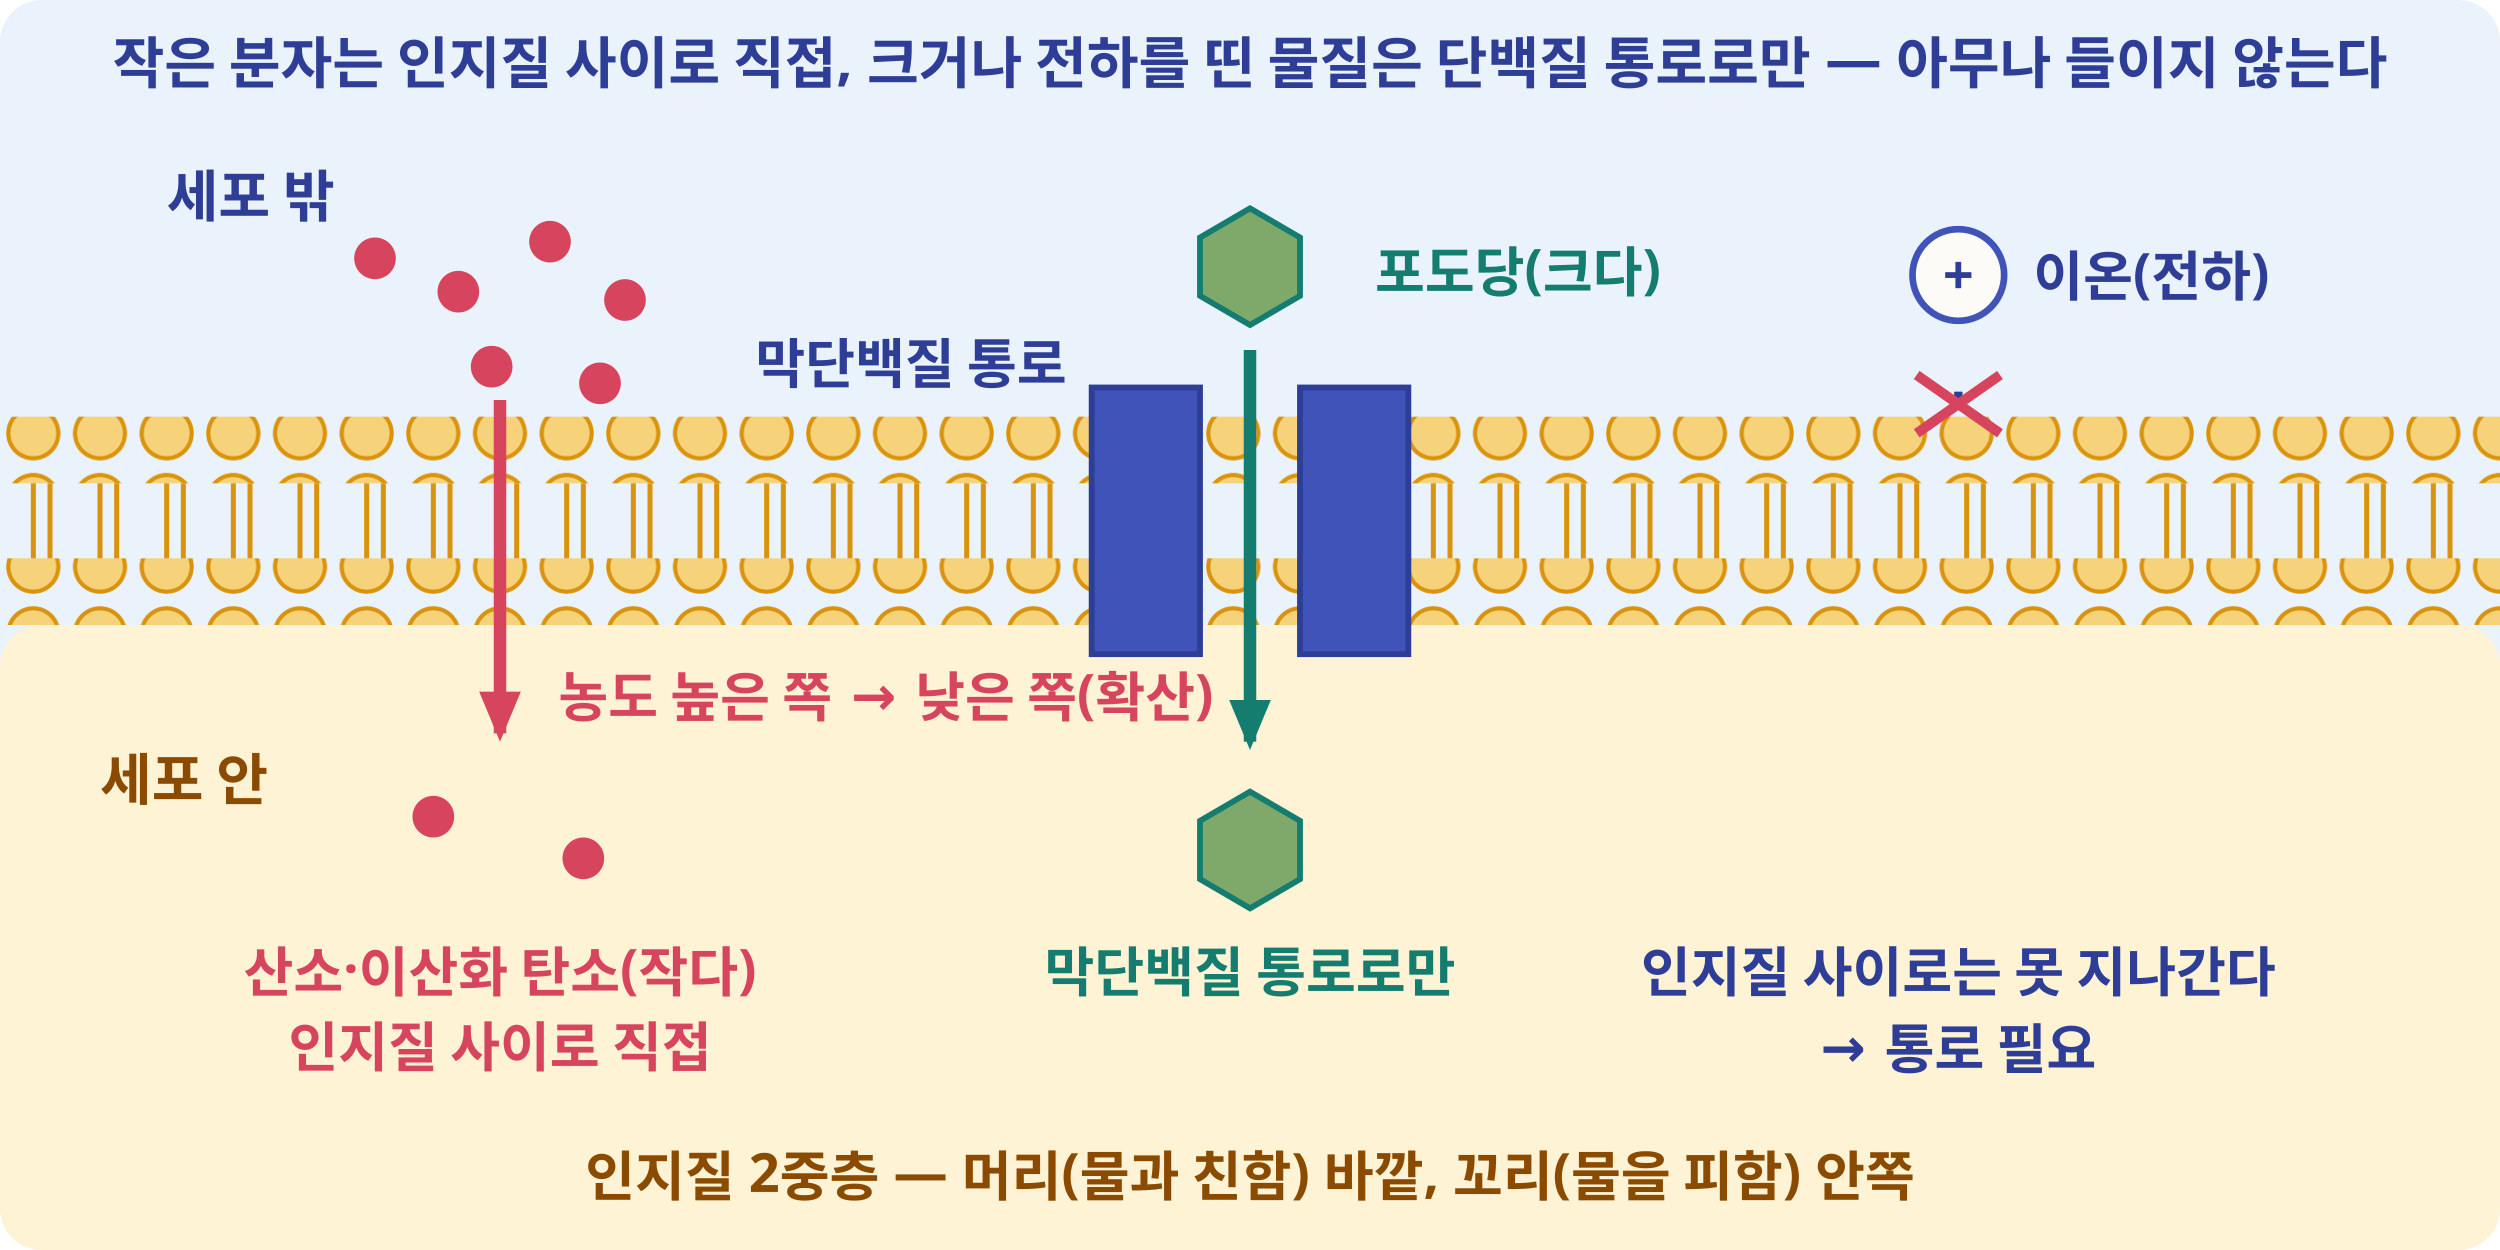
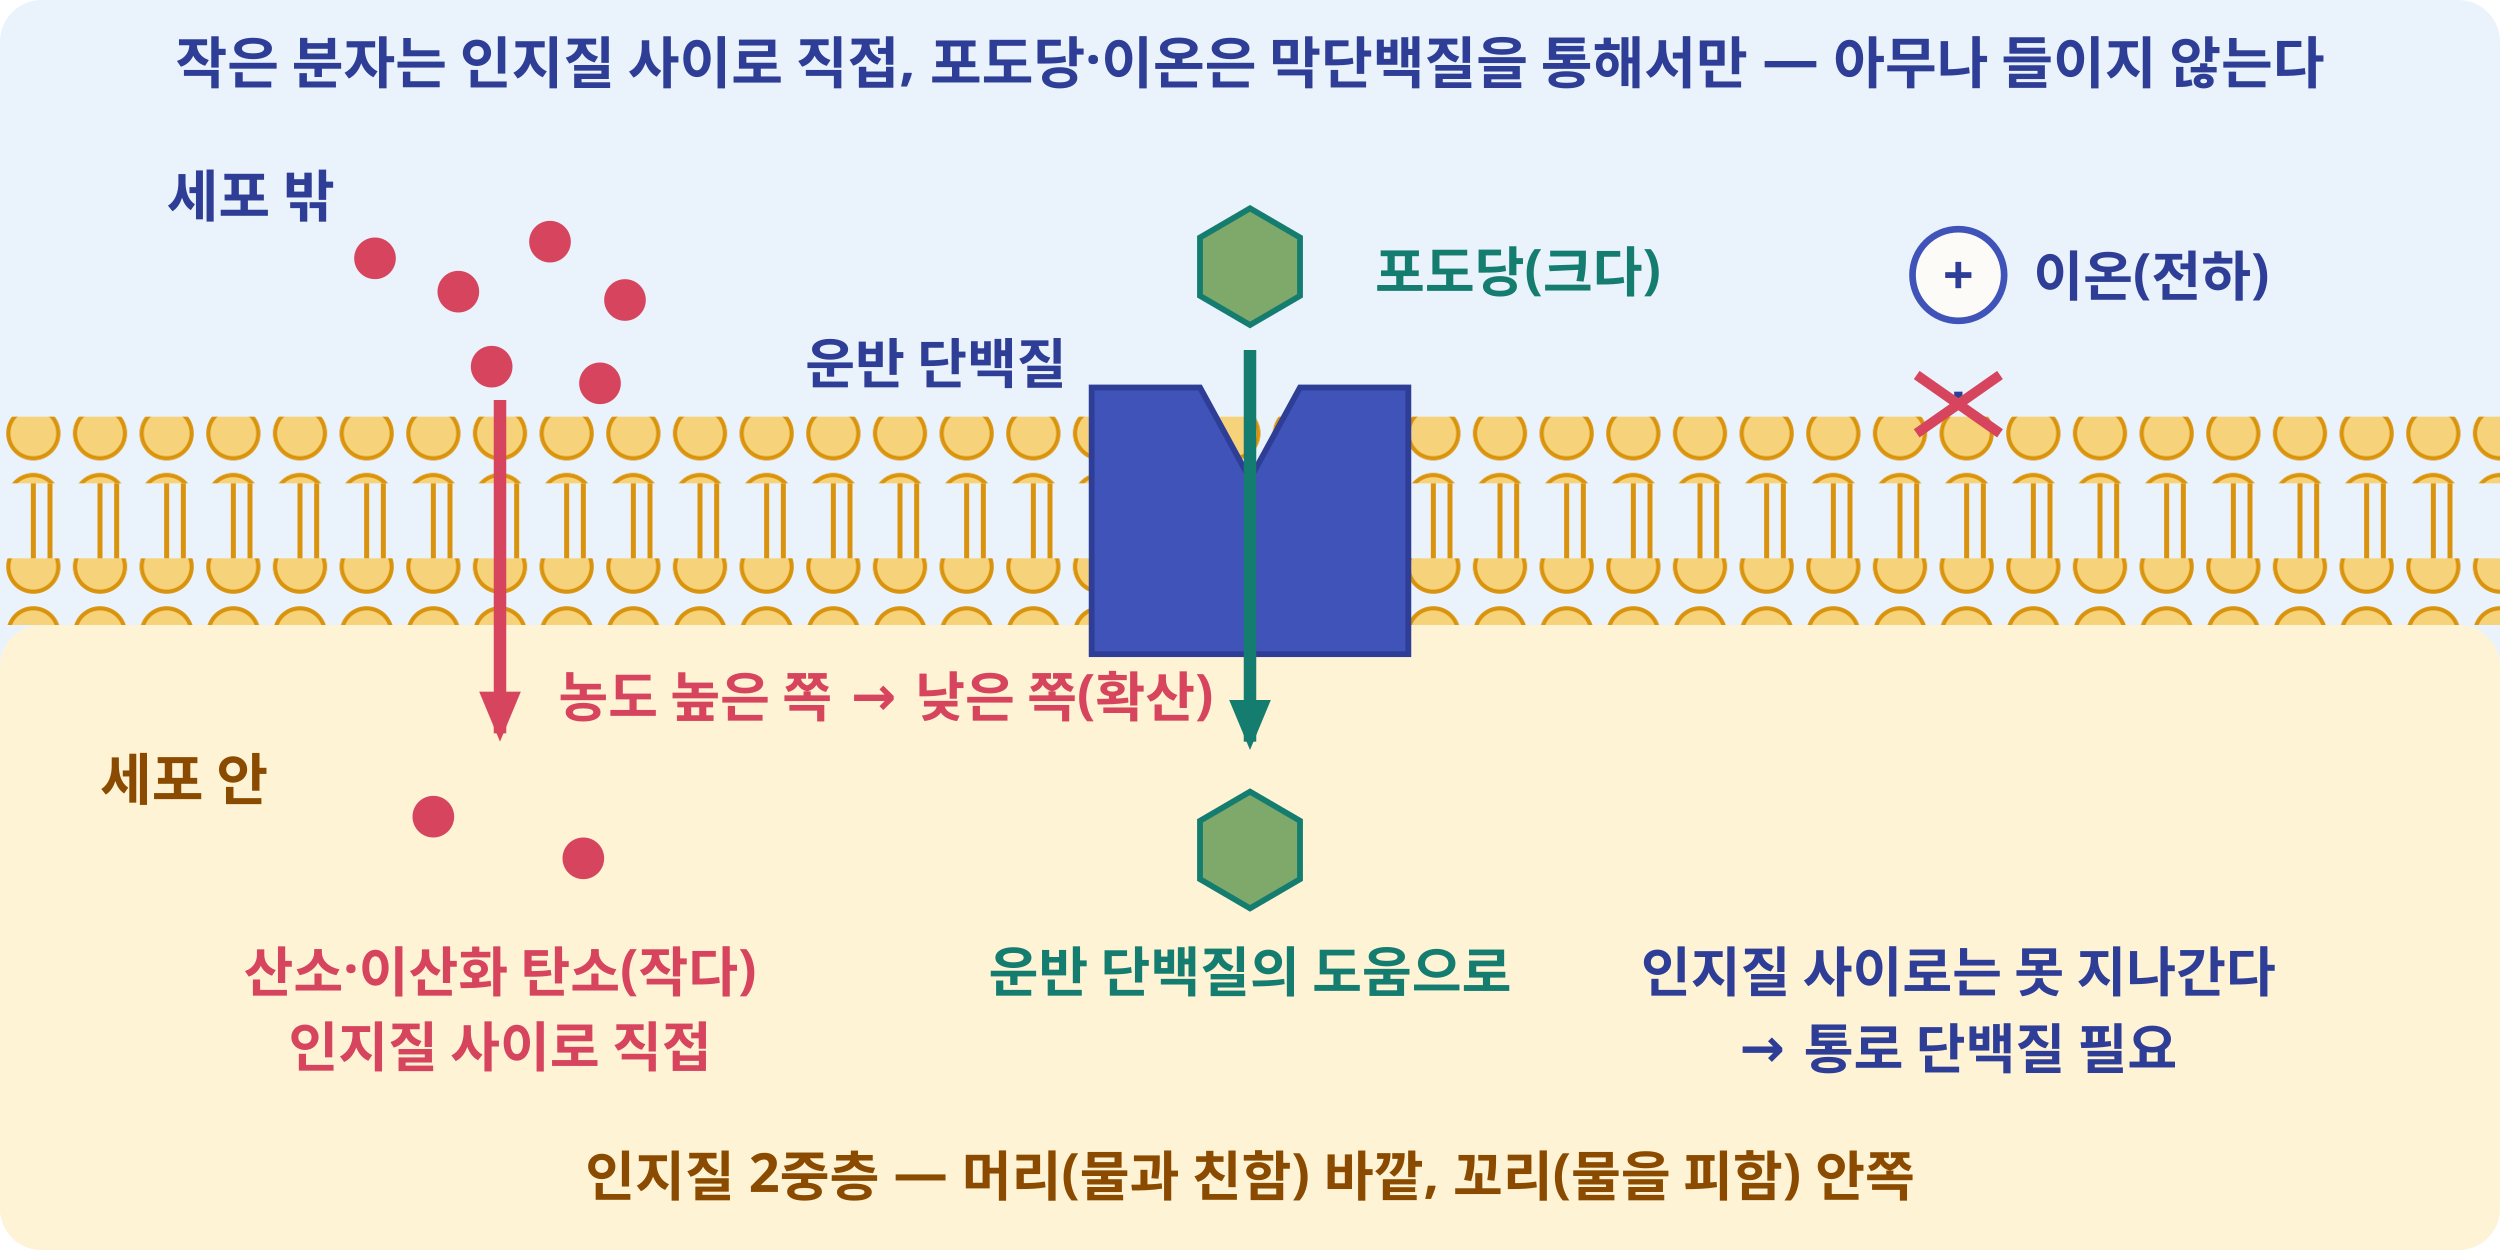
<svg width="600" height="300" viewBox="0 0 600 300" font-family="PC Sans">
  <defs>
    <marker id="arrBr-1305-04" markerUnits="userSpaceOnUse" markerWidth="12" markerHeight="10" refX="10" refY="5" orient="auto">
      <path d="M0,0 L12,5 L0,10 Z" fill="#D6455D" />
    </marker>
    <marker id="arrG-1305-04" markerUnits="userSpaceOnUse" markerWidth="12" markerHeight="10" refX="10" refY="5" orient="auto">
      <path d="M0,0 L12,5 L0,10 Z" fill="#147D6F" />
    </marker>
  </defs>
  <defs>
    <pattern id="y5heads-1305-04" x="0" y="0" width="16" height="16" patternUnits="userSpaceOnUse">
      <circle cx="8" cy="8" r="6" fill="#F6D27A" stroke="#D9930D" stroke-width="1" />
    </pattern>
  </defs>
  <rect width="600" height="300" rx="10" fill="#EAF3FB" />
  <rect x="0" y="150" width="600" height="150" rx="10" fill="#FFF3D6" />
-   <text x="300" y="20" text-anchor="middle" font-size="13.5" font-weight="900" fill="#2E3E96">작은 분자는 인지질 사이로 직접, 크거나 전하를 띤 물질은 단백질 통로로만 — 아무나 들이지 않는다</text>
+   <text x="300" y="20" text-anchor="middle" font-size="13.5" font-weight="900" fill="#2E3E96">작은 분자는 인지질 사이로 직접, 포도당·이온은 막단백질을 통해서만 — 아무나 들이지 않는다</text>
  <text x="40" y="52" font-size="13.5" font-weight="900" fill="#2E3E96">세포 밖</text>
  <text x="24" y="192" font-size="13.5" font-weight="900" fill="#8A4B00">세포 안</text>
  <rect x="0" y="100" width="600" height="16" fill="url(#y5heads-1305-04)" />
  <rect x="0" y="134" width="600" height="16" fill="url(#y5heads-1305-04)" />
  <g stroke="#D9930D" stroke-width="1.2">
    <path d="M8,116 v18 M12,116 v18 M24,116 v18 M28,116 v18 M40,116 v18 M44,116 v18 M56,116 v18 M60,116 v18 M72,116 v18 M76,116 v18 M88,116 v18 M92,116 v18 M104,116 v18 M108,116 v18 M120,116 v18 M124,116 v18 M136,116 v18 M140,116 v18 M152,116 v18 M156,116 v18 M168,116 v18 M172,116 v18 M184,116 v18 M188,116 v18 M200,116 v18 M204,116 v18 M216,116 v18 M220,116 v18 M232,116 v18 M236,116 v18 M248,116 v18 M252,116 v18" />
    <path d="M344,116 v18 M348,116 v18 M360,116 v18 M364,116 v18 M376,116 v18 M380,116 v18 M392,116 v18 M396,116 v18 M408,116 v18 M412,116 v18 M424,116 v18 M428,116 v18 M440,116 v18 M444,116 v18 M456,116 v18 M460,116 v18 M472,116 v18 M476,116 v18 M488,116 v18 M492,116 v18 M504,116 v18 M508,116 v18 M520,116 v18 M524,116 v18 M536,116 v18 M540,116 v18 M552,116 v18 M556,116 v18 M568,116 v18 M572,116 v18 M584,116 v18 M588,116 v18" />
  </g>
  <text x="300" y="287" text-anchor="middle" font-size="13" font-weight="900" fill="#8A4B00">인지질 2중층 — 머리(물과 친함) 바깥, 꼬리(물을 피함) 안쪽</text>
  <g transform="translate(300,125)">
-     <path d="M-38,-32 h26 v64 h-26 z M12,-32 h26 v64 h-26 z" fill="#4053B8" stroke="#2E3E96" stroke-width="1.4" />
-     <text x="-44" y="-33" text-anchor="end" font-size="13" font-weight="900" fill="#2E3E96">막단백질 통로</text>
+     <path d="M-38,-32 h26 l12,22 l12,-22 h26 v64 h-76 z" fill="#4053B8" stroke="#2E3E96" stroke-width="1.4" />
+     <text x="-44" y="-33" text-anchor="end" font-size="13" font-weight="900" fill="#2E3E96">운반 단백질</text>
  </g>
  <g transform="translate(120,0)">
    <g fill="#D6455D">
      <circle cx="-30" cy="62" r="5" />
      <circle cx="-10" cy="70" r="5" />
      <circle cx="12" cy="58" r="5" />
      <circle cx="30" cy="72" r="5" />
      <circle cx="-2" cy="88" r="5" />
      <circle cx="24" cy="92" r="5" />
    </g>
    <path d="M0,96 V176" stroke="#D6455D" stroke-width="3" fill="none" marker-end="url(#arrBr-1305-04)" />
    <g fill="#D6455D">
      <circle cx="-16" cy="196" r="5" />
      <circle cx="20" cy="206" r="5" />
    </g>
    <text x="0" y="238" text-anchor="middle" font-size="13" font-weight="900" fill="#D6455D">산소·이산화 탄소(작다)<tspan x="0" dy="18">인지질 사이로 직접</tspan>
    </text>
    <text x="14" y="172" font-size="13" font-weight="800" fill="#D6455D">농도 높은 쪽 → 낮은 쪽(확산)</text>
  </g>
  <g transform="translate(300,0)">
    <path d="M0,50 l12,7 v14 l-12,7 l-12,-7 v-14 z" fill="#7FA86B" stroke="#147D6F" stroke-width="1.4" />
    <text x="30" y="70" font-size="13" font-weight="900" fill="#147D6F">포도당(크다)</text>
    <path d="M0,84 V178" stroke="#147D6F" stroke-width="3" fill="none" marker-end="url(#arrG-1305-04)" />
    <path d="M0,190 l12,7 v14 l-12,7 l-12,-7 v-14 z" fill="#7FA86B" stroke="#147D6F" stroke-width="1.4" />
-     <text x="0" y="238" text-anchor="middle" font-size="13" font-weight="900" fill="#147D6F">막단백질 통로로만</text>
+     <text x="0" y="238" text-anchor="middle" font-size="13" font-weight="900" fill="#147D6F">운반 단백질의 도움으로</text>
  </g>
  <g transform="translate(470,0)">
    <circle cx="0" cy="66" r="11" fill="#FDFBF7" stroke="#4053B8" stroke-width="1.6" />
    <text x="0" y="70.6" text-anchor="middle" font-size="13" font-weight="900" fill="#2E3E96">+</text>
    <text x="18" y="71" text-anchor="start" font-size="13" font-weight="900" fill="#2E3E96">이온(전하)</text>
    <path d="M0,94 V98" stroke="#2E3E96" stroke-width="2" />
    <path d="M-10,90 l20,14 M10,90 l-20,14" stroke="#D6455D" stroke-width="2.4" />
-     <text x="0" y="238" text-anchor="middle" font-size="13" font-weight="900" fill="#2E3E96">인지질 사이로는 못 지나간다<tspan x="0" dy="18">→ 통로 필요</tspan>
+     <text x="0" y="238" text-anchor="middle" font-size="13" font-weight="900" fill="#2E3E96">인지질 사이로는 못 지나간다<tspan x="0" dy="18">→ 통로 단백질 필요</tspan>
    </text>
  </g>
</svg>
